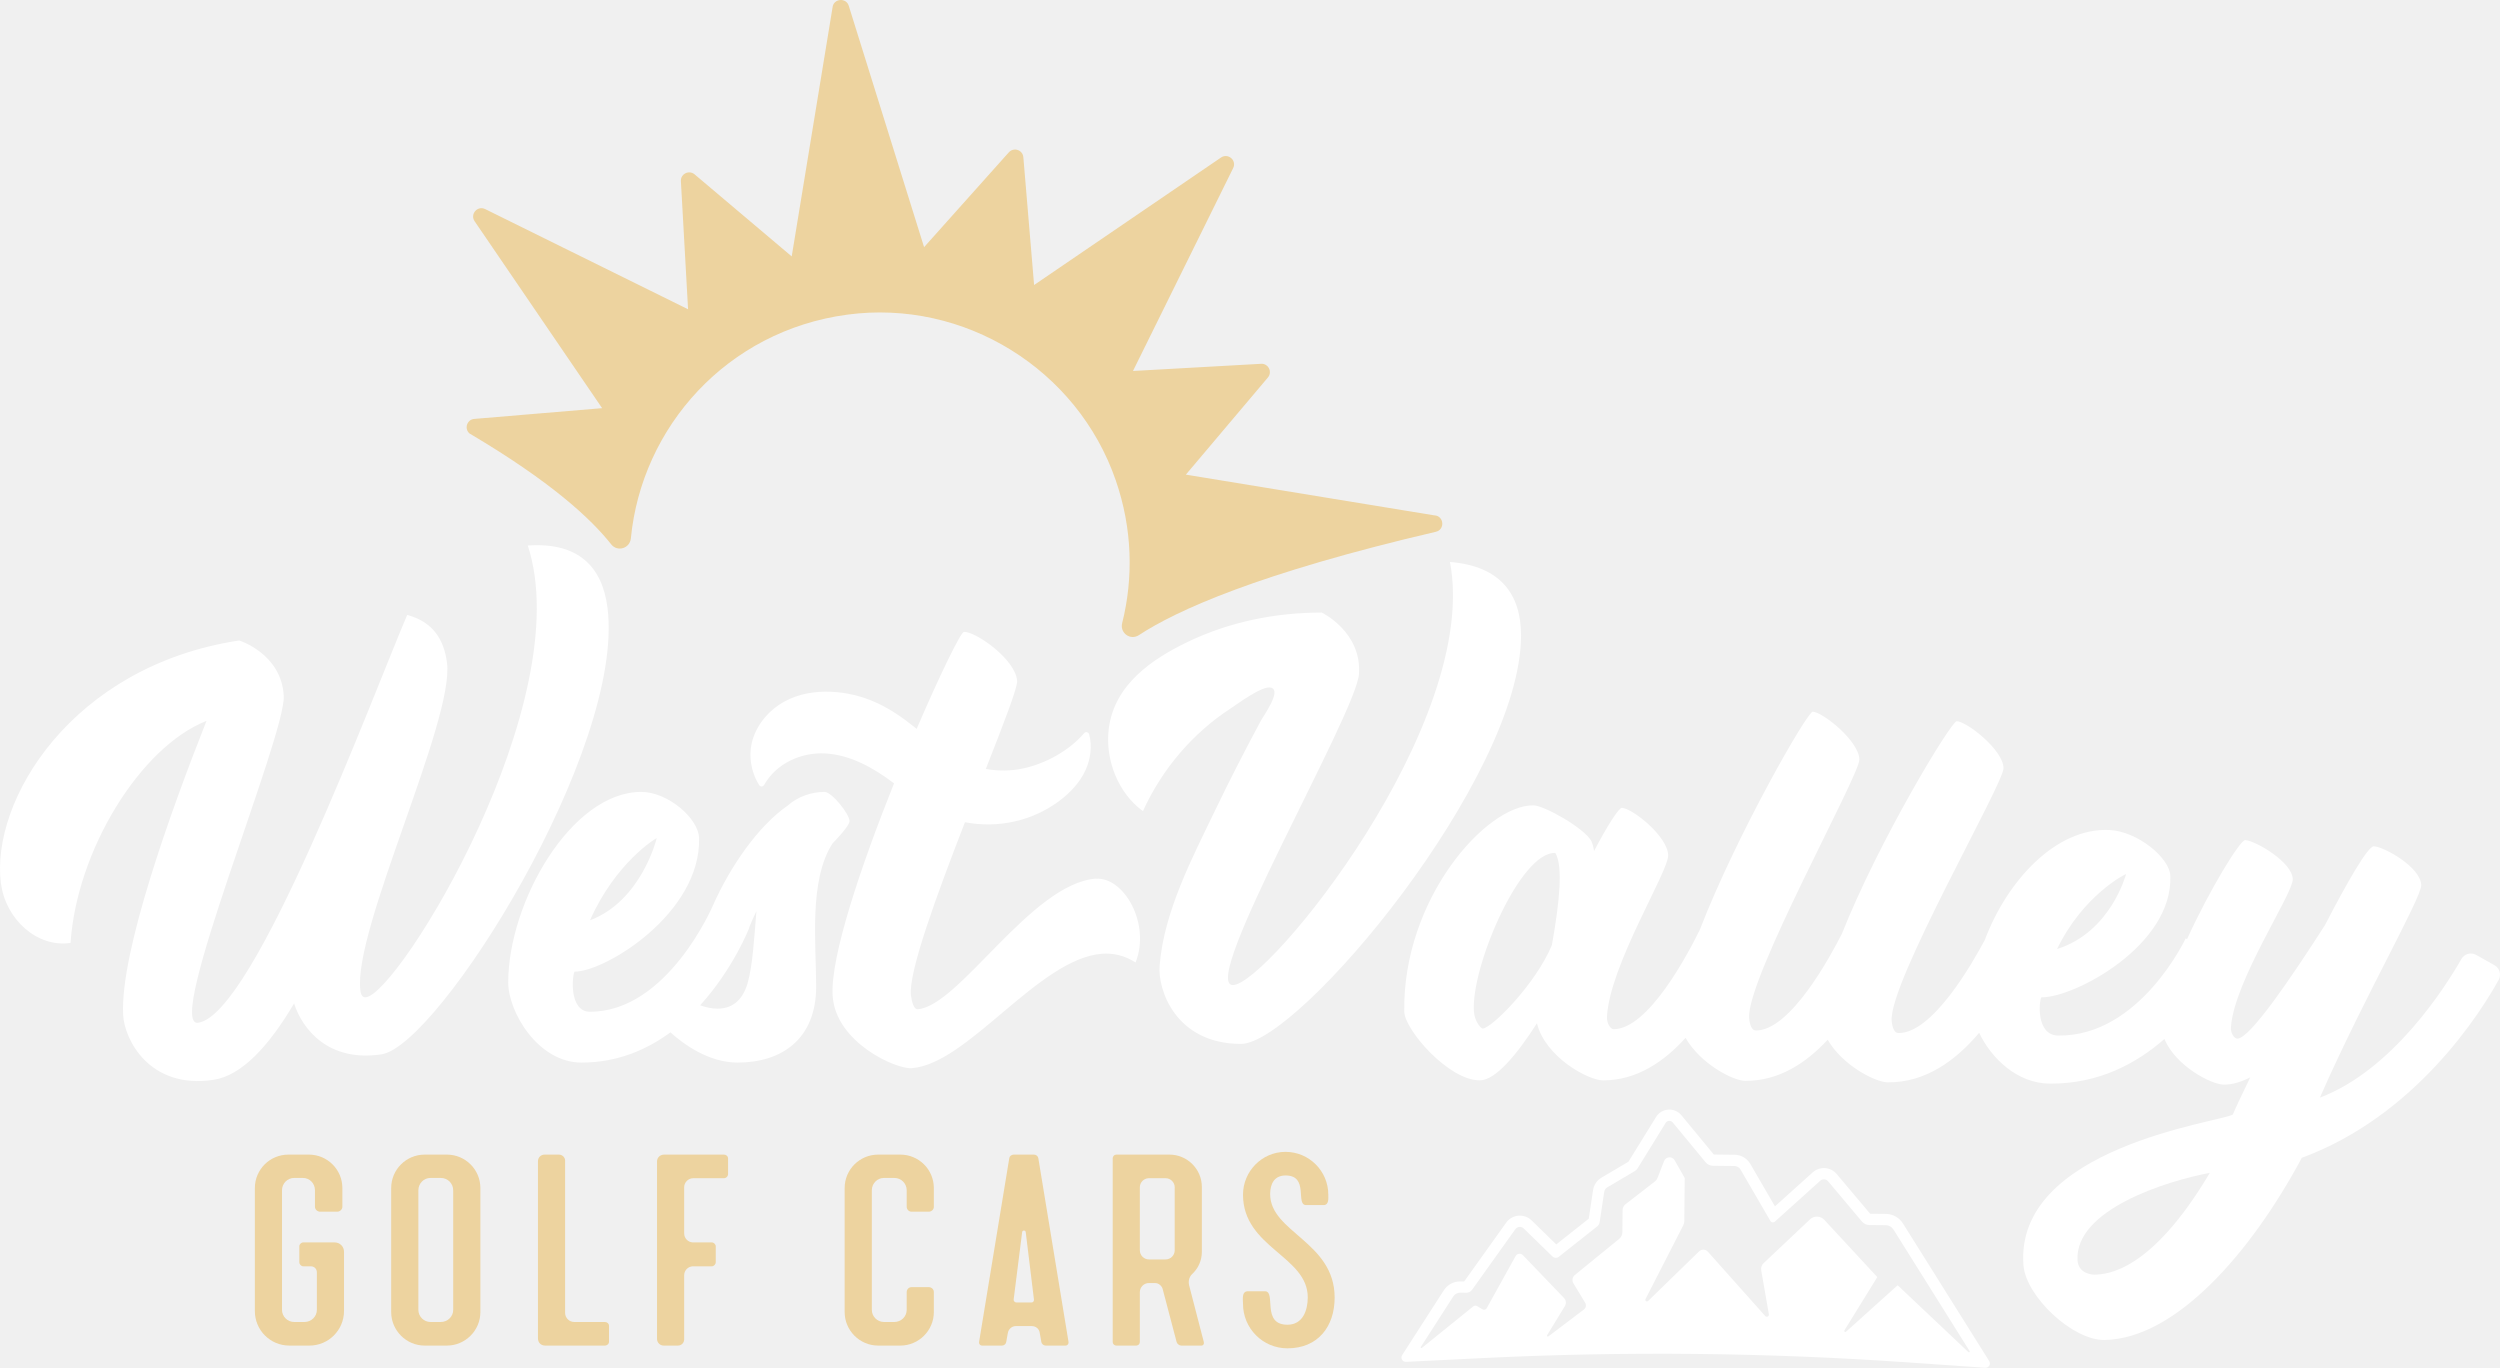
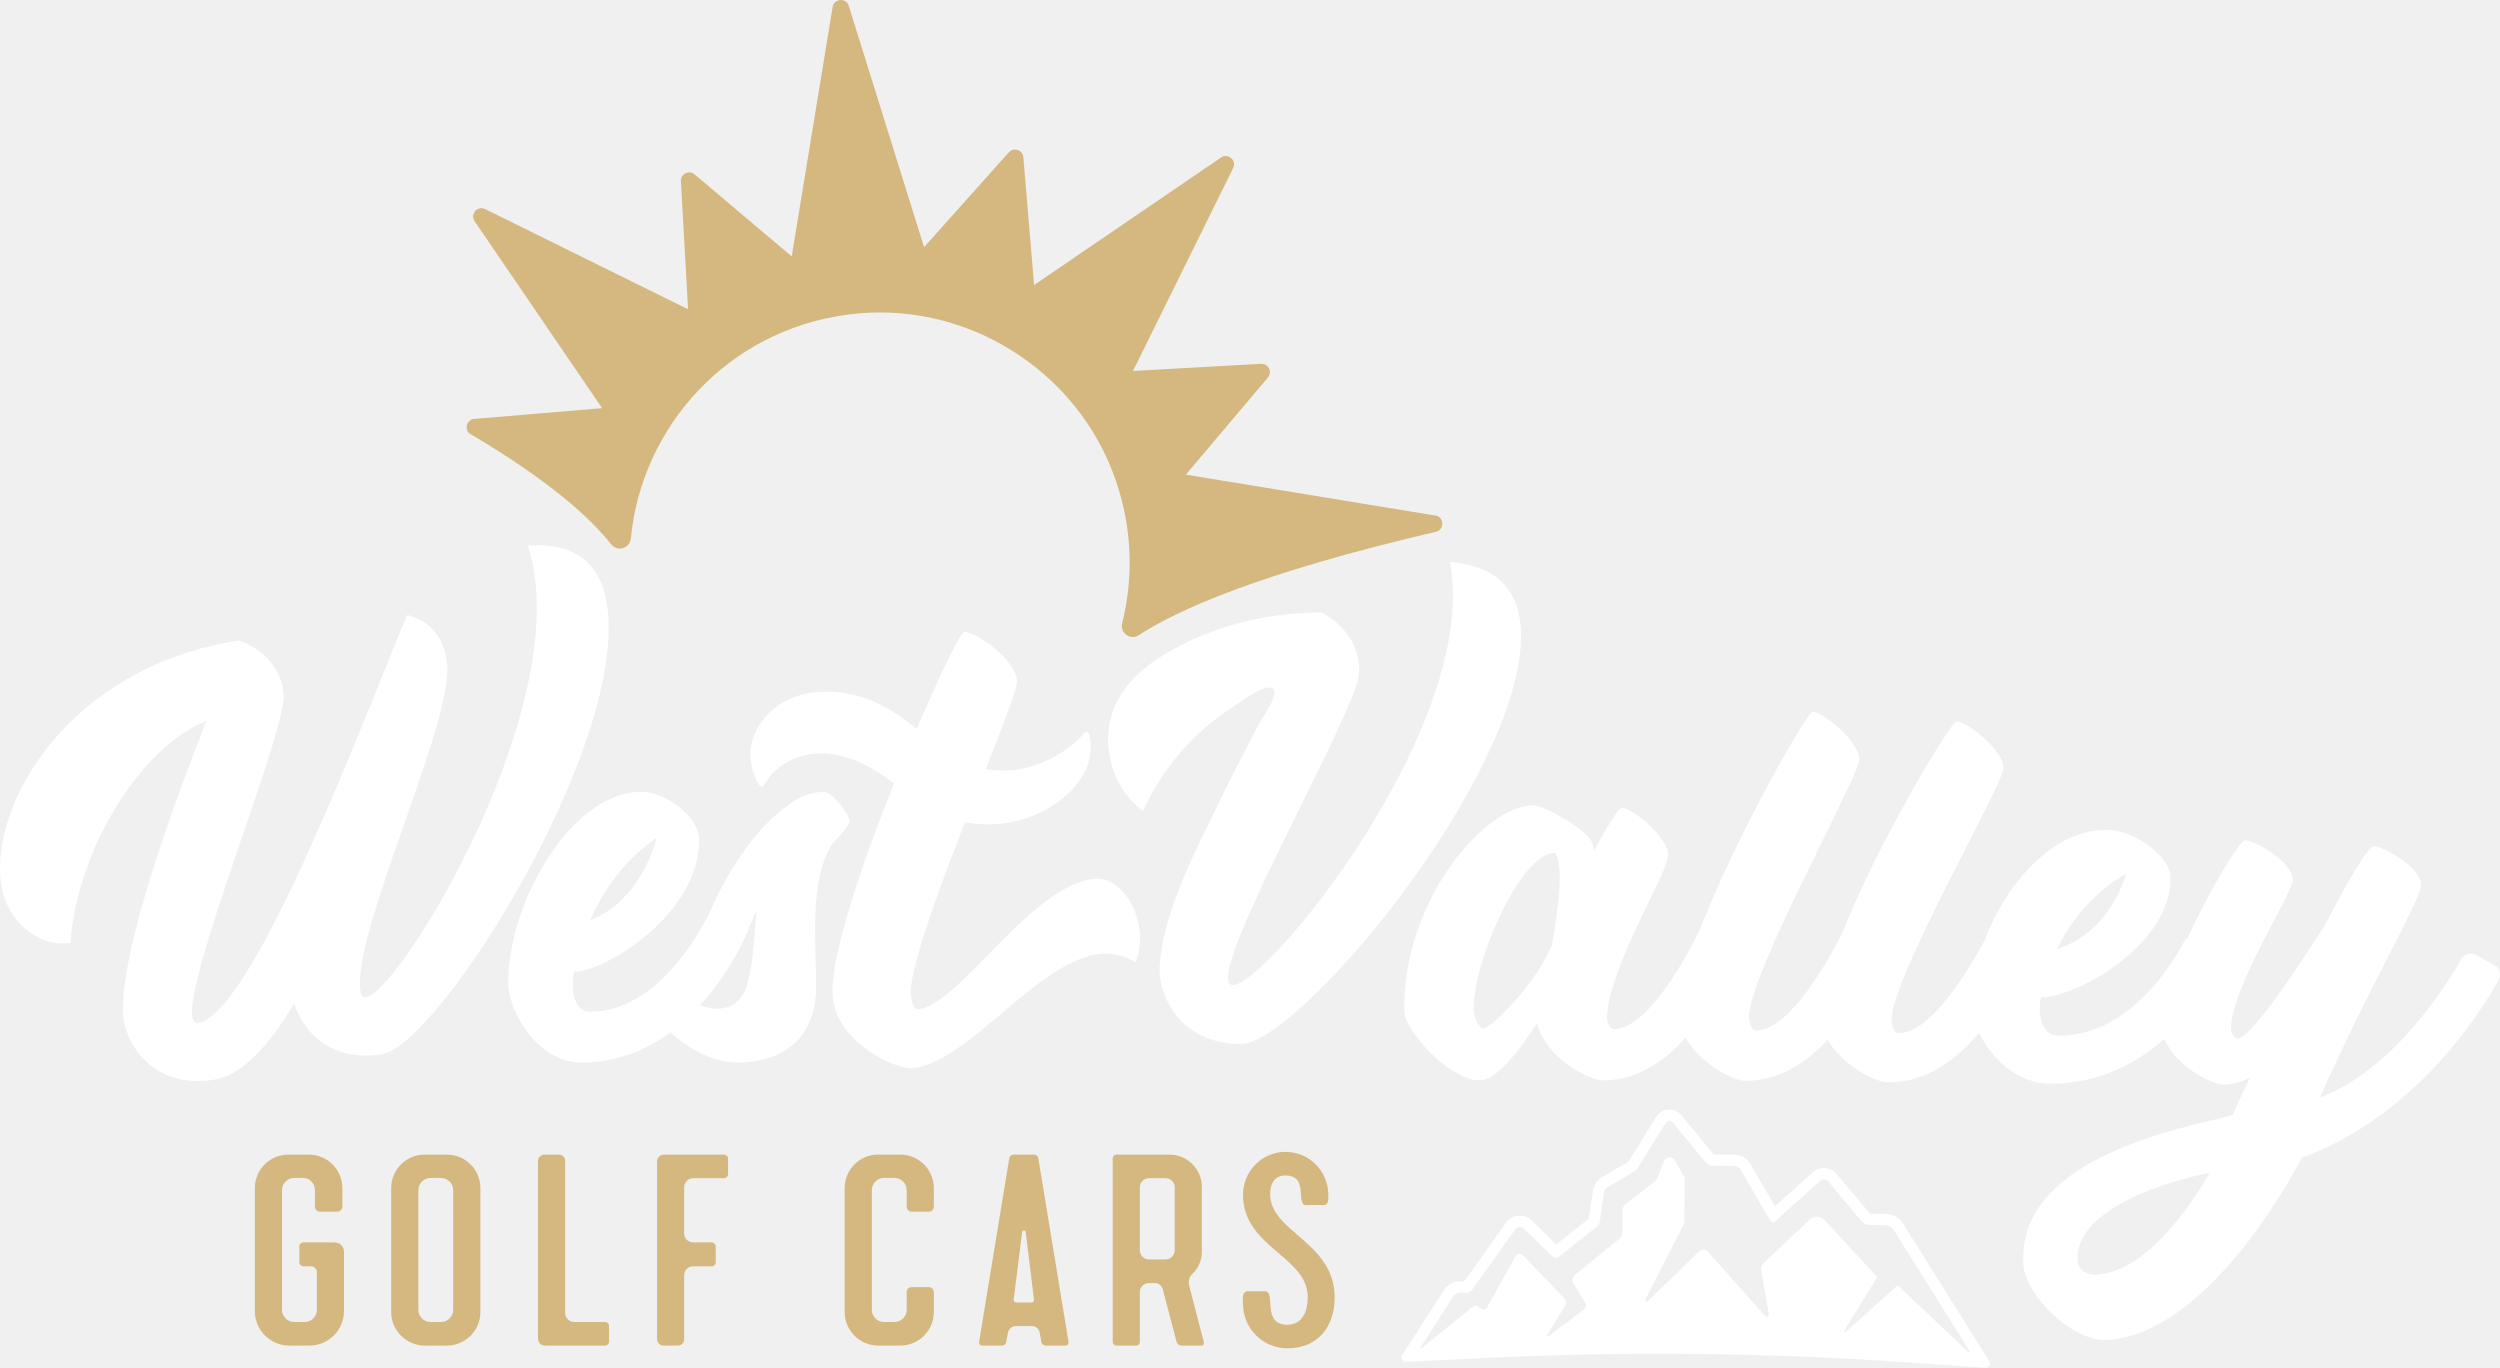
<svg xmlns="http://www.w3.org/2000/svg" id="Layer_1" data-name="Layer 1" viewBox="0 0 655.57 358.67">
  <defs>
    <style>
      .cls-1 {
-         fill: #edd39f;
+         fill: #d5b880;
      }

      .cls-1, .cls-2 {
        stroke-width: 0px;
      }

      .cls-2 {
        fill: #fff;
      }
    </style>
  </defs>
  <g>
    <path class="cls-2" d="M.24,231.66c-2.76-21.7,18.55-57.04,62.48-63.71,0,0,11.13,3.45,11.69,14.58.48,10.52-31.44,86.88-22.46,85.67,14.85-2.1,45.82-85.95,54.83-106.95,6.65,1.8,9.65,6.33,10.44,12.59,1.93,15.13-24.73,70.13-22.72,85.87.18,1.38.67,1.92,1.51,1.8,8.81-1.34,55.69-77.79,42.39-118.46,13.29-.93,19.54,5.6,20.9,16.3,4.71,36.99-44.28,114.85-59.24,117.12-13.99,2.13-20.81-6.65-22.94-13.34-6.57,11.12-13.71,18.91-21.12,20.03-16.93,2.57-23.47-10.77-23.71-17.12-.8-16.39,12.47-53.31,21.86-77.01-17.38,6.85-34.03,33.99-35.65,58.23-8.67,1.32-17.04-6.14-18.24-15.61Z" />
    <path class="cls-2" d="M222.77,215.33c0-1.88-4.68-7.67-6.53-7.67-3.45,0-7.03,1.21-9.74,3.63-7.77,5.39-15.04,16.03-19.48,26,0,0-11.84,28.02-32.3,28.02-5.55,0-4.68-9.43-4.07-10.51,8.14,0,33.16-15.36,32.67-35.02-.12-5.12-8.14-12.12-15.16-12.12-18.37,0-34.89,28.96-34.89,49.97,0,7.68,7.77,21.01,19.23,21.01,9.32,0,17.05-3.33,23.3-7.93,3.46,3.11,10.03,7.93,17.63,7.93,11.59,0,20.59-6.2,20.59-19.93,0-11.18-1.97-27.89,4.32-37.58,0,0,4.43-4.45,4.43-5.8ZM172.22,219.78c-.12.4-4.06,16.43-17.5,21.55,6.66-15.08,17.26-21.55,17.5-21.55ZM196.02,257.9c-1.48,4.98-4.56,6.6-7.89,6.6-1.5,0-3.05-.36-4.54-.88,8.79-9.65,12.92-20.4,12.92-20.4l-.05-.03c.6-1.43,1.19-2.86,1.9-4.28-.61,7.27-.98,14.27-2.34,18.99Z" />
    <path class="cls-2" d="M287.37,230.4c-16.91,1.26-35.86,33.44-46.71,34.25-.99.07-1.52-1.74-1.78-3.58-.74-6,6.76-26.41,14.16-45.46,8.54,1.66,17.69-.26,24.84-5.67,2.78-2.1,5.3-4.74,6.8-8.04,1.3-2.85,1.75-6.26.94-9.29-.18-.65-.91-.84-1.34-.34-4.05,4.71-10.22,7.99-15.95,9.23-3.23.7-6.57.72-9.82.14,4.68-11.91,8.32-21.31,8.21-23.05-.35-5.7-11.01-13.1-13.97-12.88-.8.06-6.14,10.9-12.38,25.43-.1-.08-.19-.16-.29-.24-3.24-2.63-6.68-5.02-10.42-6.7-3.73-1.68-7.73-2.63-11.75-2.8-4.19-.18-8.48.52-12.23,2.57-3.75,2.05-6.93,5.56-8.29,9.9-1.23,3.94-.5,8.63,1.72,12.04.32.49.99.4,1.28-.11,3.22-5.68,9.81-8.57,15.98-8.23,6.56.35,12.68,3.75,18.07,7.85-8.56,21.39-16.74,45.43-16.1,55.66.77,12.32,16.63,19.33,20.72,19.03,14.79-1.1,33.31-28.77,49.94-30.01,2.96-.22,5.98.48,8.78,2.29,4.04-10.2-3.1-22.51-10.43-21.96Z" />
    <path class="cls-2" d="M346.6,160.63s10.59,5.09,9.75,16.2c-.85,10.49-42.09,81.48-33.05,81.48s64.97-68.67,56.92-110.95c13.28,1.08,18.64,8.49,18.64,19.29,0,37.34-58.33,107.09-73.44,107.09-17.09,0-21.89-14.2-21.33-20.52,1.1-14.22,8.7-28.54,14.64-40.91,3.73-7.77,7.67-15.41,11.72-22.98.99-1.85,5.62-8.11,2.92-8.99-2.23-.73-8.79,4.21-10.7,5.46-9.77,6.35-17.9,15.76-22.96,26.9-6.39-4.61-10.02-13.4-8.95-21.69,1.5-11.64,11.54-18.25,20.54-22.61,11.08-5.37,23.23-7.77,35.31-7.77Z" />
    <path class="cls-2" d="M654.1,253.09c-1.69-.95-3.08-1.73-4.76-2.68-1.37-.77-3.11-.31-3.88,1.05-4.22,7.37-17.94,29.09-37.12,36.37,11.42-26.03,26.73-52.48,26.58-55.79-.22-4.71-9.78-9.99-12.42-10.12-1.51-.08-6.79,8.99-12.82,20.66-8.89,13.85-19.71,29.82-23,29.78-.76,0-1.78-1.37-1.67-2.95.79-12.13,16.26-34.96,16.22-38.84-.05-4.47-9.83-10.15-12.48-10.27-1.32-.06-9.25,12.84-15.25,25.96-.13-.08-.2-.12-.34-.21,0,0-12.05,25.8-33.47,25.5-5.81-.08-5.02-9.02-4.38-10.03,8.53.17,34.51-13.55,33.81-31.85-.19-4.76-8.63-11.68-15.99-12.02-13.99-.65-26.81,13.28-32.66,28.84-3.27,6.12-13.73,24.56-22.69,24.4-1.03-.02-1.58-1.47-1.73-3.17-.85-9.92,29.38-62.18,29.33-66.29-.06-4.76-9.52-12.15-12.25-12.32-1.44-.09-20.49,31.43-30.12,55.72-2.96,5.83-13.54,25.52-22.61,25.39-1.03,0-1.58-1.5-1.72-3.23-.86-10.13,28.96-63.63,28.9-67.82-.08-4.84-9.52-12.38-12.22-12.55-1.41-.09-20,32.32-29.64,57.23-2.99,6.08-13.45,26.07-22.6,26.03-.78,0-1.82-1.51-1.73-3.27.73-13.55,16.12-37.99,16.05-42.31-.07-4.99-9.45-12.39-12.15-12.46-.77-.02-3.78,4.61-7.28,11.33-.15-1.09-.42-1.91-.69-2.59-1.85-3.43-12.36-9.34-15.2-9.39-12.35-.21-34.36,24.54-33.88,54.09.07,4.7,11.61,18.08,19.84,18.02,4.12-.03,9.8-6.9,14.95-14.97,2.19,8.89,13.48,14.98,17.34,14.98,8.8-.01,15.96-4.87,21.63-11.16,3.88,6.79,12.4,11.25,15.65,11.28,8.8.06,15.95-4.67,21.62-10.78,3.87,6.7,12.45,11.13,15.73,11.17,10.03.1,17.96-5.86,23.99-12.99,3.11,6.54,9.84,13.27,18.53,13.33,12.92.08,22.8-5.36,30.05-11.71,2.97,7.12,12.32,11.95,15.58,11.97,2.28.02,4.55-.71,6.93-1.91-2.1,4.38-3.83,7.92-4.57,9.76-3.77,2.08-57.19,8.66-54.91,39.47.61,8.21,12.91,19.78,21.27,19.64,18.61-.3,38.37-22.81,51.73-47.77,30.03-11.09,46.97-38.26,51.62-46.65.76-1.38.26-3.11-1.12-3.87ZM557.52,229.21c-.13.37-4.07,15.21-18.1,19.65,6.8-14.06,17.82-19.65,18.1-19.65ZM406.95,247.82c-4.22,10.23-15.87,21.9-18.18,21.9-.39,0-2.06-1.82-2.26-4.39-.91-11.39,12.07-42.08,21.34-41.66,1.99,3.3,1.23,12.27-.9,24.15ZM549.14,334.25c-.39,0-4.18-.19-4.36-3.84-.64-13.2,23.21-20.68,34.7-22.86-15.4,25.94-26.93,26.65-30.34,26.7Z" />
  </g>
  <g>
    <path class="cls-1" d="M87.77,325.8h-8.28c-.5,0-1,.5-1,1v4.18c0,.57.5,1.08,1,1.08h2.02c.86,0,1.58.64,1.58,1.58v9.86c0,1.72-1.44,3.16-3.24,3.16h-2.73c-1.73,0-3.17-1.44-3.17-3.16v-31.38c0-1.79,1.44-3.23,3.17-3.23h2.3c1.8,0,3.17,1.44,3.17,3.23v4.32c0,.72.65,1.3,1.36,1.3h4.47c.71,0,1.36-.58,1.36-1.3v-4.89c0-4.89-3.96-8.78-8.78-8.78h-5.39c-4.82,0-8.78,3.89-8.78,8.78v32.23c0,5.04,4.03,9.07,9.06,9.07h5.26c4.96,0,9.06-4.03,9.06-9.07v-15.54c0-1.36-1.08-2.44-2.44-2.44Z" />
    <path class="cls-1" d="M117.19,302.77h-5.83c-4.82,0-8.78,3.89-8.78,8.78v32.52c0,4.82,3.96,8.78,8.78,8.78h5.83c4.82,0,8.78-3.96,8.78-8.78v-32.52c0-4.89-3.96-8.78-8.78-8.78ZM118.84,343.5c0,1.72-1.44,3.16-3.24,3.16h-2.73c-1.73,0-3.16-1.44-3.16-3.16v-31.38c0-1.79,1.43-3.23,3.16-3.23h2.73c1.8,0,3.24,1.44,3.24,3.23v31.38Z" />
    <path class="cls-1" d="M158.62,346.66h-8.06c-1.29,0-2.37-1.08-2.37-2.37v-39.94c0-.86-.72-1.58-1.65-1.58h-3.75c-.93,0-1.72.72-1.72,1.73v46.48c0,1.08.79,1.87,1.87,1.87h15.68c.58,0,1.08-.43,1.08-1.01v-4.17c0-.58-.5-1.01-1.08-1.01Z" />
    <path class="cls-1" d="M189.84,302.77h-15.68c-1.08,0-1.87.79-1.87,1.8v46.55c0,.94.79,1.73,1.73,1.73h3.74c.93,0,1.65-.72,1.65-1.66v-16.76c0-1.37,1.08-2.37,2.38-2.37h4.89c.5,0,1.01-.51,1.01-1.08v-4.18c0-.5-.51-1-1.01-1h-4.89c-1.3,0-2.38-1.01-2.38-2.38v-12.09c0-1.29,1.08-2.37,2.38-2.37h8.05c.58,0,1.08-.5,1.08-1.08v-4.1c0-.58-.5-1.01-1.08-1.01Z" />
    <path class="cls-1" d="M239.05,317.74h4.46c.79,0,1.37-.58,1.37-1.3v-4.89c0-4.89-3.96-8.78-8.78-8.78h-5.83c-4.82,0-8.78,3.89-8.78,8.78v32.52c0,4.82,3.96,8.78,8.78,8.78h5.83c4.82,0,8.78-3.96,8.78-8.78v-5.25c0-.72-.58-1.3-1.37-1.3h-4.46c-.72,0-1.29.58-1.29,1.3v4.68c0,1.72-1.44,3.16-3.24,3.16h-2.74c-1.72,0-3.16-1.44-3.16-3.16v-31.38c0-1.79,1.44-3.23,3.16-3.23h2.74c1.8,0,3.24,1.44,3.24,3.23v4.32c0,.72.57,1.3,1.29,1.3Z" />
    <path class="cls-1" d="M272.28,303.71c-.07-.51-.57-.94-1.15-.94h-5.32c-.58,0-1.08.43-1.15.94l-7.92,48.2c-.07.51.29.94.79.94h5.25c.51,0,1.01-.43,1.08-.94l.44-2.44c.21-1.01,1.08-1.73,2.08-1.73h4.18c1.07,0,1.94.72,2.08,1.73l.43,2.44c.08.51.58.94,1.16.94h5.18c.5,0,.86-.43.79-.94l-7.92-48.2ZM270.49,341.55h-3.96c-.43,0-.79-.43-.72-.79l2.23-17.7c.07-.5.86-.5.93,0l2.16,17.7c.07.36-.21.79-.64.79Z" />
    <path class="cls-1" d="M315.67,351.91l-3.82-14.75c-.29-1.07-.07-2.23.72-3.02,1.58-1.44,2.59-3.52,2.59-5.9v-16.98c0-4.68-3.81-8.49-8.49-8.49h-13.96c-.5,0-.93.43-.93,1.01v48.13c0,.51.43.94.93.94h5.26c.5,0,.93-.43.93-.94v-13.09c0-1.3,1.08-2.37,2.37-2.37h1.59c.93,0,1.72.64,2.01,1.51l3.67,13.95c.14.51.72.94,1.22.94h5.26c.5,0,.79-.43.65-.94ZM308.04,327.88c0,1.3-1.08,2.38-2.38,2.38h-4.39c-1.29,0-2.37-1.08-2.37-2.38v-16.55c0-1.29,1.08-2.37,2.37-2.37h4.39c1.3,0,2.38,1.08,2.38,2.37v16.55Z" />
    <path class="cls-1" d="M333.07,313.13c0-2.66,1.08-4.89,4.03-4.89,6.26,0,2.52,7.77,5.4,7.77h4.53c1.51,0,1.29-1.73,1.29-2.73,0-6.19-5.03-11.23-11.22-11.23s-11.15,5.11-11.15,11.23c0,13.88,16.98,16.11,16.98,26.91,0,3.45-1.3,7.19-5.33,7.19-6.9,0-2.87-8.78-5.9-8.78h-4.46c-1.72,0-1.29,2.23-1.29,3.31,0,6.41,5.18,11.66,11.65,11.66,7.99,0,12.38-5.68,12.38-13.31,0-14.61-16.91-17.13-16.91-27.13Z" />
  </g>
  <path class="cls-1" d="M376.22,135.16l-65.25-10.7,21.51-25.47c1.24-1.47.12-3.7-1.79-3.59l-33.59,1.88,26.27-53.2c1-2.02-1.33-4.04-3.19-2.77l-49.01,33.43-2.82-33.52c-.16-1.91-2.53-2.7-3.81-1.27l-22.22,24.86L222.62,1.69c-.57-2.42-4.08-2.17-4.31.3l-10.7,65.25-25.47-21.52c-1.47-1.24-3.7-.12-3.59,1.79l1.88,33.59-53.2-26.27c-2.02-1-4.04,1.33-2.77,3.19l33.43,49.01-33.52,2.82c-1.91.16-2.7,2.53-1.27,3.81,21.4,12.63,31.95,22.45,37.16,29.07,1.64,2.09,4.92,1.08,5.17-1.56,2.83-29.19,25.2-54.42,56.75-58.66,30.59-4.12,60.35,14.28,70.41,43.47,4.37,12.67,4.65,25.57,1.67,37.43-.65,2.58,2.16,4.61,4.39,3.14,9.85-6.47,31.3-16.23,77.87-27.1,2.42-.56,2.17-4.08-.3-4.31Z" />
  <path class="cls-2" d="M521.63,356.92l-22.62-36.09c-.97-1.54-2.65-2.49-4.47-2.51l-4.13-.04-8.78-10.42c-.76-.9-1.87-1.47-3.05-1.55-1.18-.08-2.36.33-3.24,1.12l-9.9,8.91-6.46-11.13c-.86-1.47-2.43-2.39-4.13-2.4l-5.44-.06-8.49-10.29c-.84-1.02-2.13-1.58-3.44-1.49-1.32.08-2.52.81-3.21,1.93l-7.25,11.74-7.08,4.18c-1.18.71-1.99,1.91-2.2,3.27l-1.12,7.48-8.53,6.75-6.46-6.3c-.93-.9-2.21-1.35-3.49-1.23-1.28.12-2.45.79-3.19,1.84l-11,15.4h-1c-1.76-.03-3.39.85-4.34,2.33l-10.93,16.99c-.48.76.05,1.76.96,1.77l20.31-1c37.12-1.82,74.32-1.44,111.41,1.14l20.28,1.41c.91,0,1.47-.98.99-1.75ZM516.18,354.57l-18.56-17.54-13.55,12.19c-.23.22-.58-.08-.42-.35l8.63-13.98-13.9-15.02c-1-1.07-2.68-1.13-3.74-.12l-12.17,11.48c-.52.48-.75,1.19-.63,1.89l2.01,11.53c.09.54-.58.87-.95.46l-15.04-16.87c-.61-.69-1.66-.73-2.32-.09l-13.36,13c-.35.34-.9-.07-.68-.5l9.9-19.34c.17-.34.26-.72.27-1.1l.11-11.3-2.64-4.65c-.64-1.13-2.31-1.01-2.78.21l-1.71,4.42c-.14.36-.37.67-.67.91l-7.7,5.96c-.49.38-.78.96-.79,1.58l-.06,5.79c0,.67-.31,1.3-.83,1.73l-11.64,9.49c-.65.53-.8,1.45-.37,2.17l3.09,5.1c.35.59.21,1.35-.34,1.77l-9.31,7.05c-.2.16-.47-.08-.34-.3l4.67-7.65c.41-.68.32-1.55-.23-2.12l-10.78-11.23c-.56-.59-1.53-.46-1.92.25l-7.59,13.68c-.21.37-.68.5-1.05.29l-1.47-.87c-.32-.18-.71-.15-.99.08l-13.49,10.9c-.16.13-.39-.07-.27-.25l8.52-13.26c.4-.62,1.09-.99,1.83-.99l1.57.02c.61.01,1.18-.28,1.53-.77l11.33-15.87c.53-.74,1.58-.83,2.22-.2l7.54,7.34c.45.44,1.14.47,1.63.09l10.07-7.97c.36-.28.6-.69.67-1.15l1.19-7.93c.07-.48.36-.91.78-1.16l7.24-4.28c.3-.18.56-.44.75-.74l7.34-11.89c.41-.67,1.36-.73,1.85-.13l8.62,10.44c.48.59,1.19.93,1.95.93l5.62.06c.66.01,1.27.36,1.6.94l7.82,13.46c.24.42.81.51,1.17.19l11.9-10.72c.61-.55,1.54-.48,2.07.14l8.89,10.57c.48.56,1.18.89,1.91.9l4.33.04c.81.01,1.56.43,2,1.12l19.99,31.91c.13.2-.14.43-.32.26Z" />
</svg>
